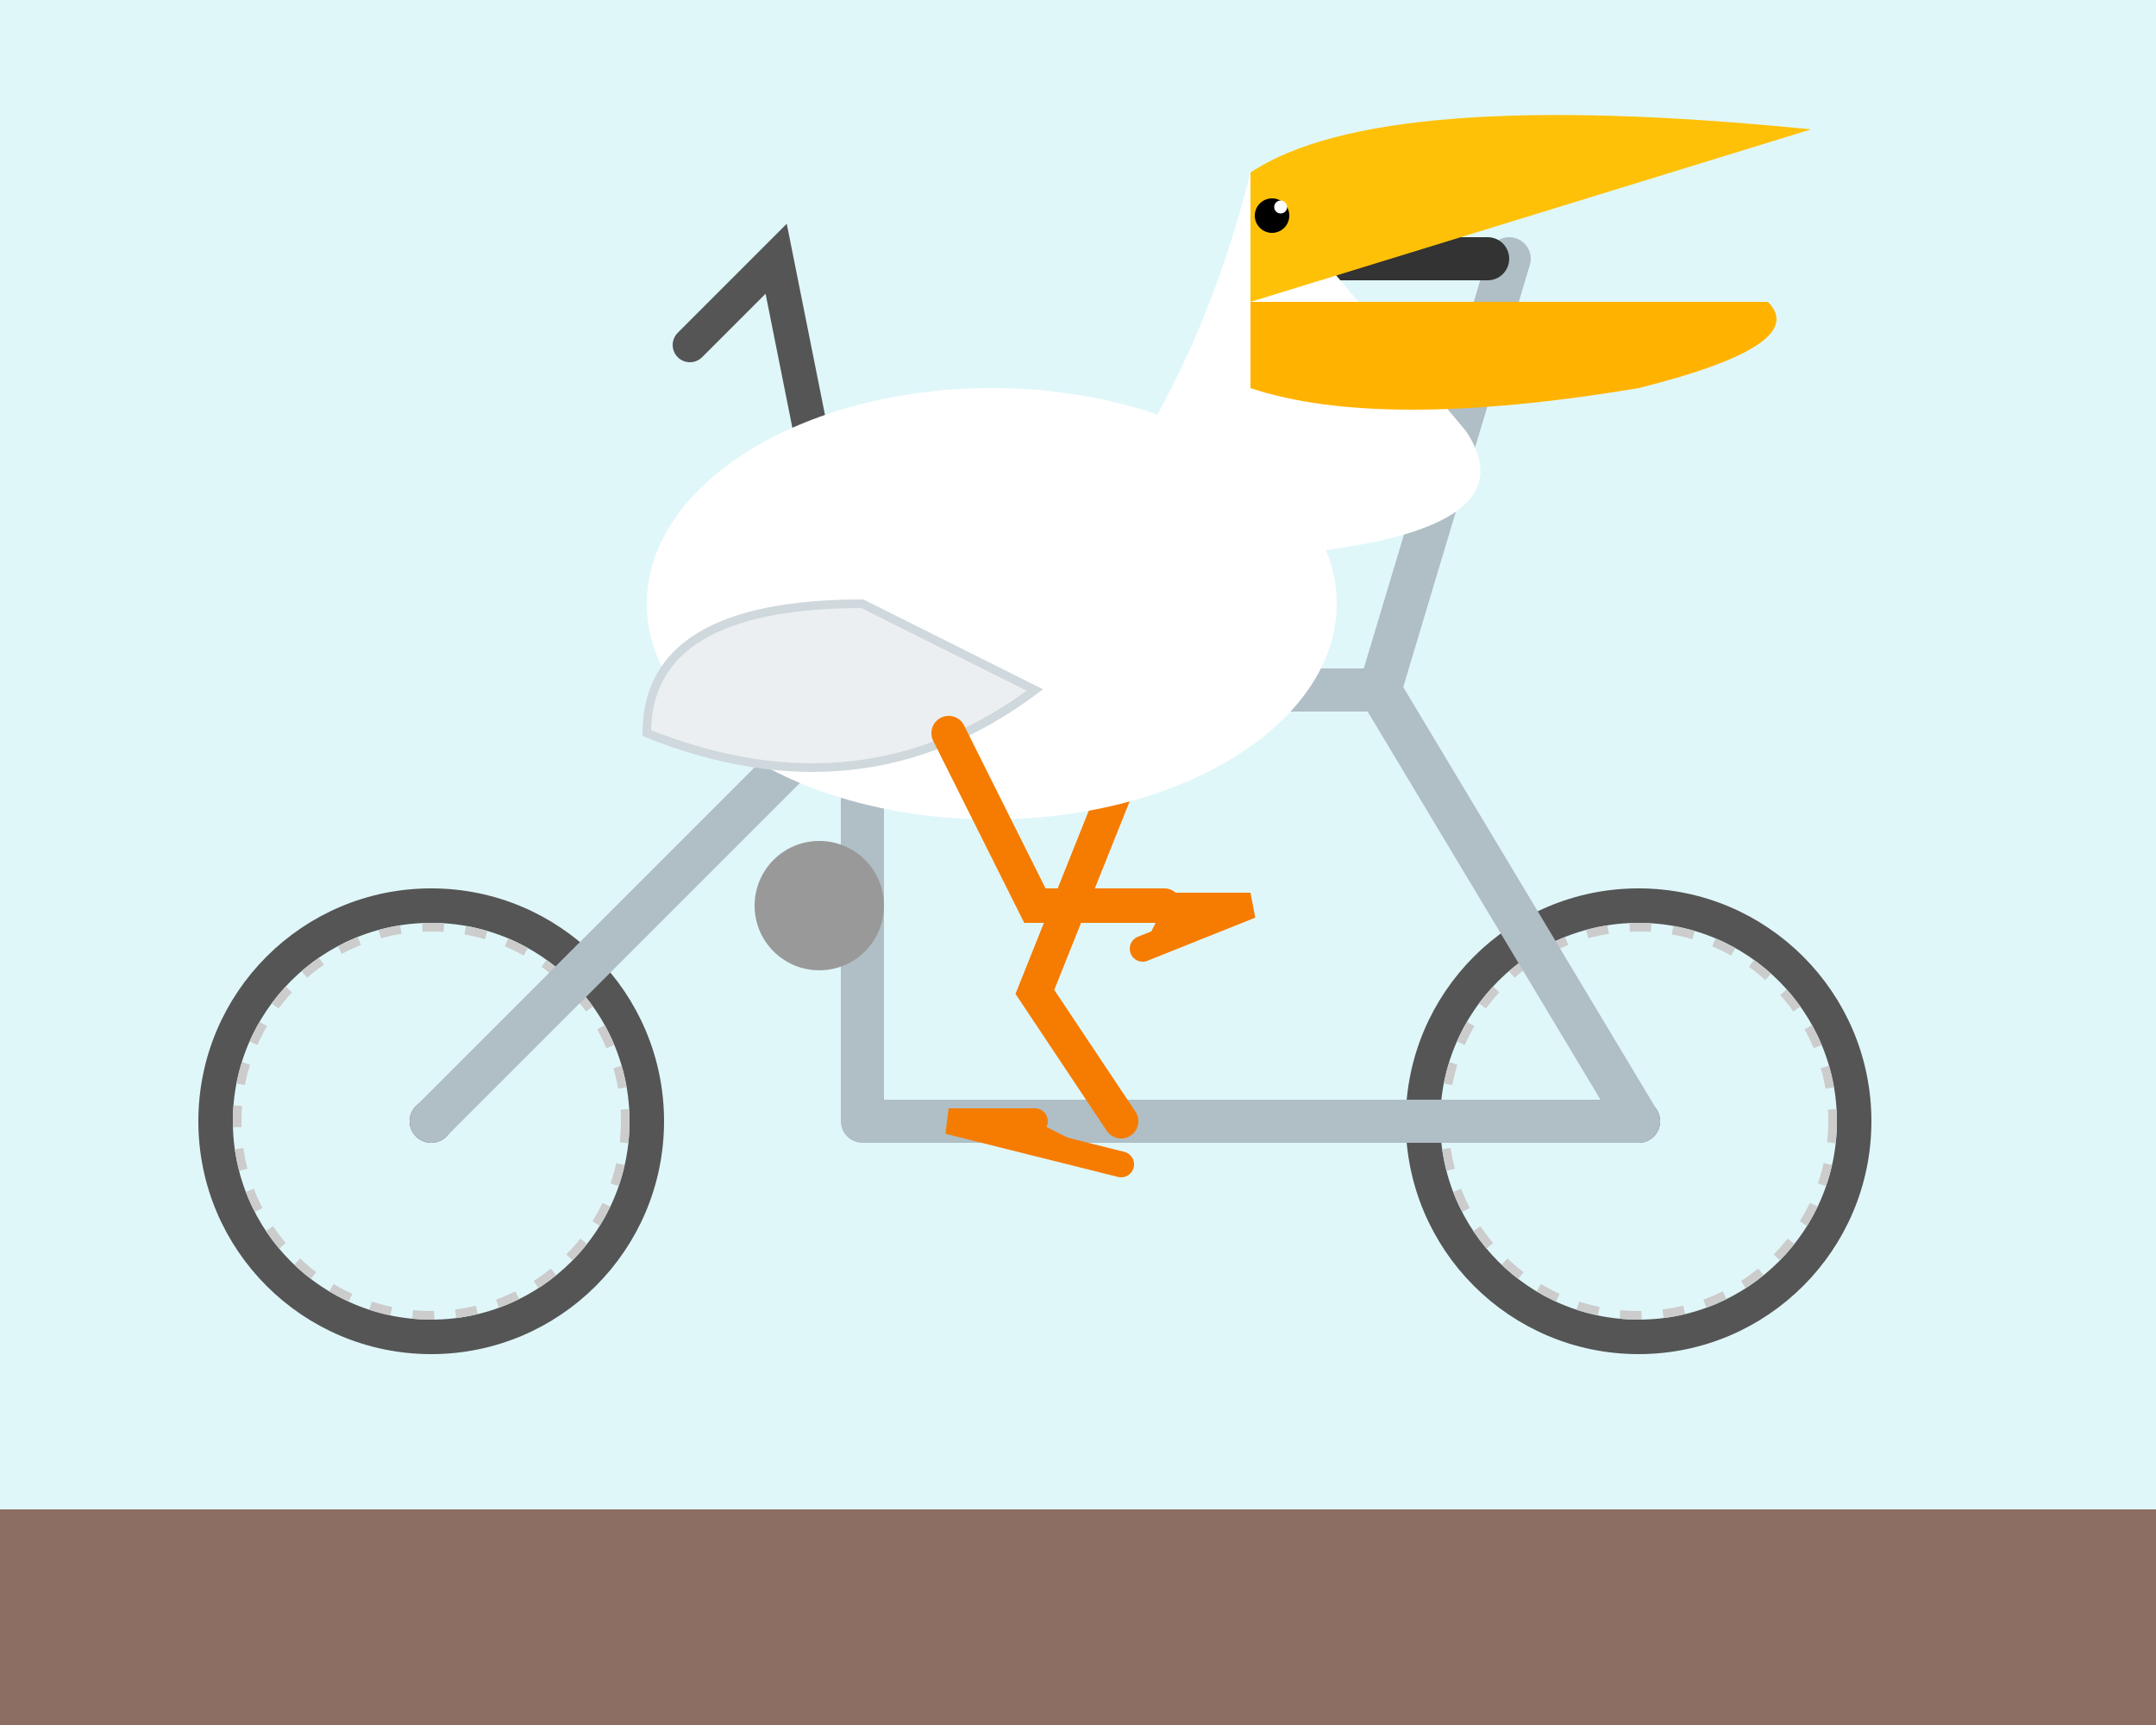
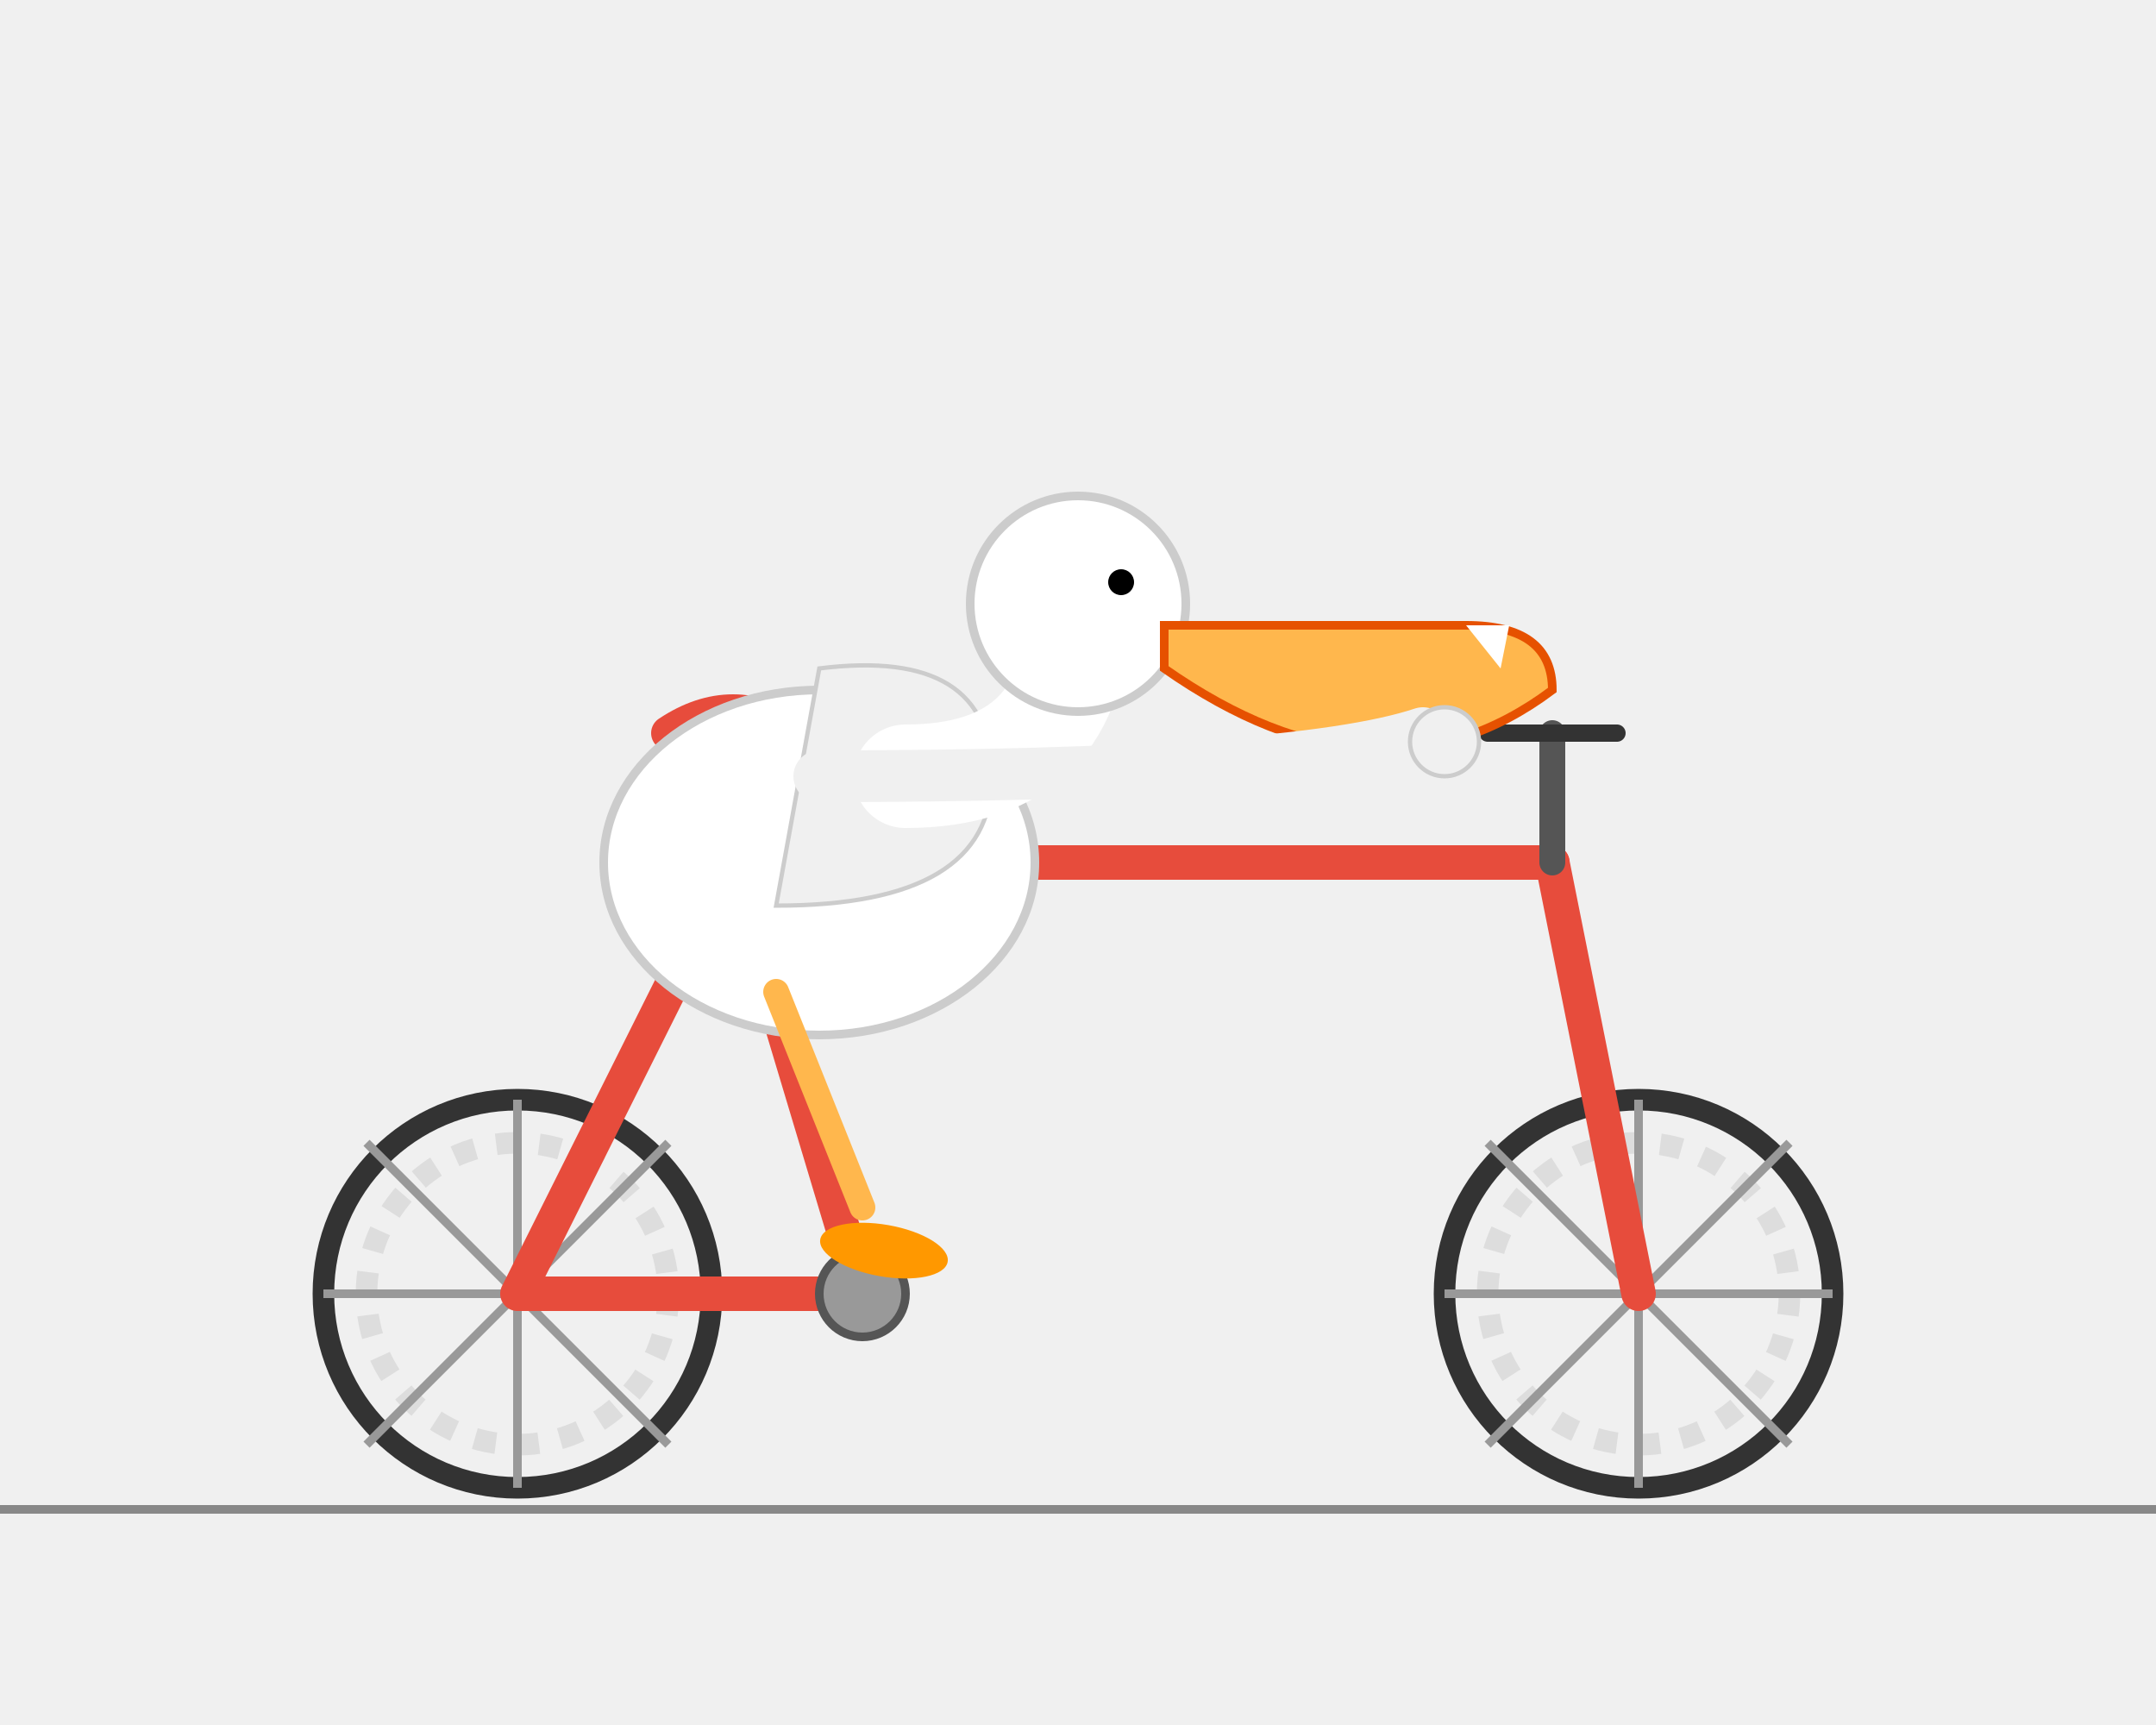
<svg xmlns="http://www.w3.org/2000/svg" width="500" height="400" viewBox="0 0 500 400">
-   <rect width="500" height="400" fill="#e0f7fa" />
-   <rect y="350" width="500" height="50" fill="#8d6e63" />
-   <g transform="translate(0, -20)">
-     <g transform="translate(100, 280)">
-       <circle cx="0" cy="0" r="50" fill="none" stroke="#555" stroke-width="8" />
-       <circle cx="0" cy="0" r="45" fill="none" stroke="#ccc" stroke-width="2" stroke-dasharray="5,5" />
-       <circle cx="0" cy="0" r="5" fill="#555" />
-     </g>
-     <g transform="translate(380, 280)">
-       <circle cx="0" cy="0" r="50" fill="none" stroke="#555" stroke-width="8" />
-       <circle cx="0" cy="0" r="45" fill="none" stroke="#ccc" stroke-width="2" stroke-dasharray="5,5" />
-       <circle cx="0" cy="0" r="5" fill="#555" />
-     </g>
-     <path d="M100 280 L200 180 L320 180 L380 280 M200 180 L200 280 L380 280" fill="none" stroke="#b0bec5" stroke-width="10" stroke-linecap="round" stroke-linejoin="round" />
-     <path d="M320 180 L350 80" fill="none" stroke="#b0bec5" stroke-width="10" stroke-linecap="round" />
-     <path d="M200 180 L180 80 L160 100" fill="none" stroke="#555" stroke-width="8" stroke-linecap="round" />
-     <rect x="290" y="75" width="60" height="10" rx="5" fill="#333" />
-     <circle cx="190" cy="230" r="15" fill="#999" />
+   <line x1="0" y1="350" x2="500" y2="350" stroke="#888" stroke-width="2" />
+   <g fill="none" stroke="#333" stroke-width="5">
+     <circle cx="120" cy="300" r="45" />
+     <circle cx="120" cy="300" r="35" stroke="#ddd" stroke-dasharray="5,5" />
+     <path d="M120 255 L120 345 M75 300 L165 300 M85 265 L155 335 M85 335 L155 265" stroke="#999" stroke-width="2" />
  </g>
-   <g transform="translate(0, -20)">
-     <path d="M260 200 L240 250 L260 280" fill="none" stroke="#f57c00" stroke-width="8" stroke-linecap="round" stroke-miterlimit="10" />
-     <path d="M240 280 L220 280 L260 290" fill="#f57c00" stroke="#f57c00" stroke-width="6" stroke-linecap="round" />
-     <ellipse cx="230" cy="160" rx="80" ry="50" fill="#fff" />
-     <path d="M200 160 Q 150 160 150 190 Q 200 210 240 180 Z" fill="#eceff1" stroke="#cfd8dc" stroke-width="2" />
-     <path d="M260 130 Q 280 100 290 60 L 340 120 Q 360 150 260 150 Z" fill="#fff" />
-     <path d="M290 60 Q 320 40 420 50 L 290 90" fill="#ffc107" />
-     <path d="M290 90 L 410 90 Q 420 100 380 110 Q 320 120 290 110" fill="#ffb300" />
-     <circle cx="295" cy="70" r="4" fill="#000" />
-     <circle cx="297" cy="68" r="1.5" fill="#fff" />
-     <path d="M220 190 L240 230 L270 230" fill="none" stroke="#f57c00" stroke-width="8" stroke-linecap="round" stroke-miterlimit="10" />
-     <path d="M270 230 L290 230 L265 240" fill="#f57c00" stroke="#f57c00" stroke-width="6" stroke-linecap="round" />
+   <g fill="none" stroke="#333" stroke-width="5">
+     <circle cx="380" cy="300" r="45" />
+     <circle cx="380" cy="300" r="35" stroke="#ddd" stroke-dasharray="5,5" />
+     <path d="M380 255 L380 345 M335 300 L425 300 M345 265 L415 335 M345 335 L415 265" stroke="#999" stroke-width="2" />
  </g>
+   <g fill="none" stroke="#E74C3C" stroke-width="8" stroke-linejoin="round" stroke-linecap="round">
+     <path d="M120 300 L200 300 L170 200 Z" />
+     <path d="M170 200 L360 200" />
+     <path d="M360 200 L380 300" />
+     <path d="M360 200 L360 170" stroke="#555" stroke-width="6" />
+     <path d="M345 170 L375 170" stroke="#333" stroke-width="4" />
+     <line x1="170" y1="200" x2="170" y2="170" stroke="#555" stroke-width="4" />
+     <path d="M155 170 Q170 160 185 170" fill="#333" />
+     <circle cx="200" cy="300" r="10" stroke="#555" stroke-width="2" fill="#999" />
+   </g>
+   <ellipse cx="190" cy="200" rx="50" ry="40" fill="#FFFFFF" stroke="#CCC" stroke-width="2" />
+   <path d="M180 210 Q230 210 230 180 Q230 150 190 155 Z" fill="#F0F0F0" stroke="#CCC" stroke-width="1" />
+   <path d="M210 180 Q250 180 250 140" fill="none" stroke="#FFFFFF" stroke-width="24" stroke-linecap="round" />
+   <circle cx="250" cy="140" r="25" fill="#FFFFFF" stroke="#CCC" stroke-width="2" />
+   <circle cx="260" cy="135" r="3" fill="#000" />
+   <path d="M270 145 L340 145 Q360 145 360 160 Q320 190 270 155 Z" fill="#FFB74D" stroke="#E65100" stroke-width="2" />
+   <path d="M340 145 L350 145 L348 155 Z" fill="#FFF" />
+   <path d="M190 180 Q300 180 330 170" fill="none" stroke="#F0F0F0" stroke-width="12" stroke-linecap="round" />
+   <circle cx="335" cy="172" r="8" fill="#F0F0F0" stroke="#CCC" stroke-width="1" />
+   <path d="M180 230 L200 280" stroke="#FFB74D" stroke-width="6" stroke-linecap="round" />
+   <ellipse cx="205" cy="290" rx="15" ry="6" fill="#FF9800" transform="rotate(10 205 290)" />
</svg>
